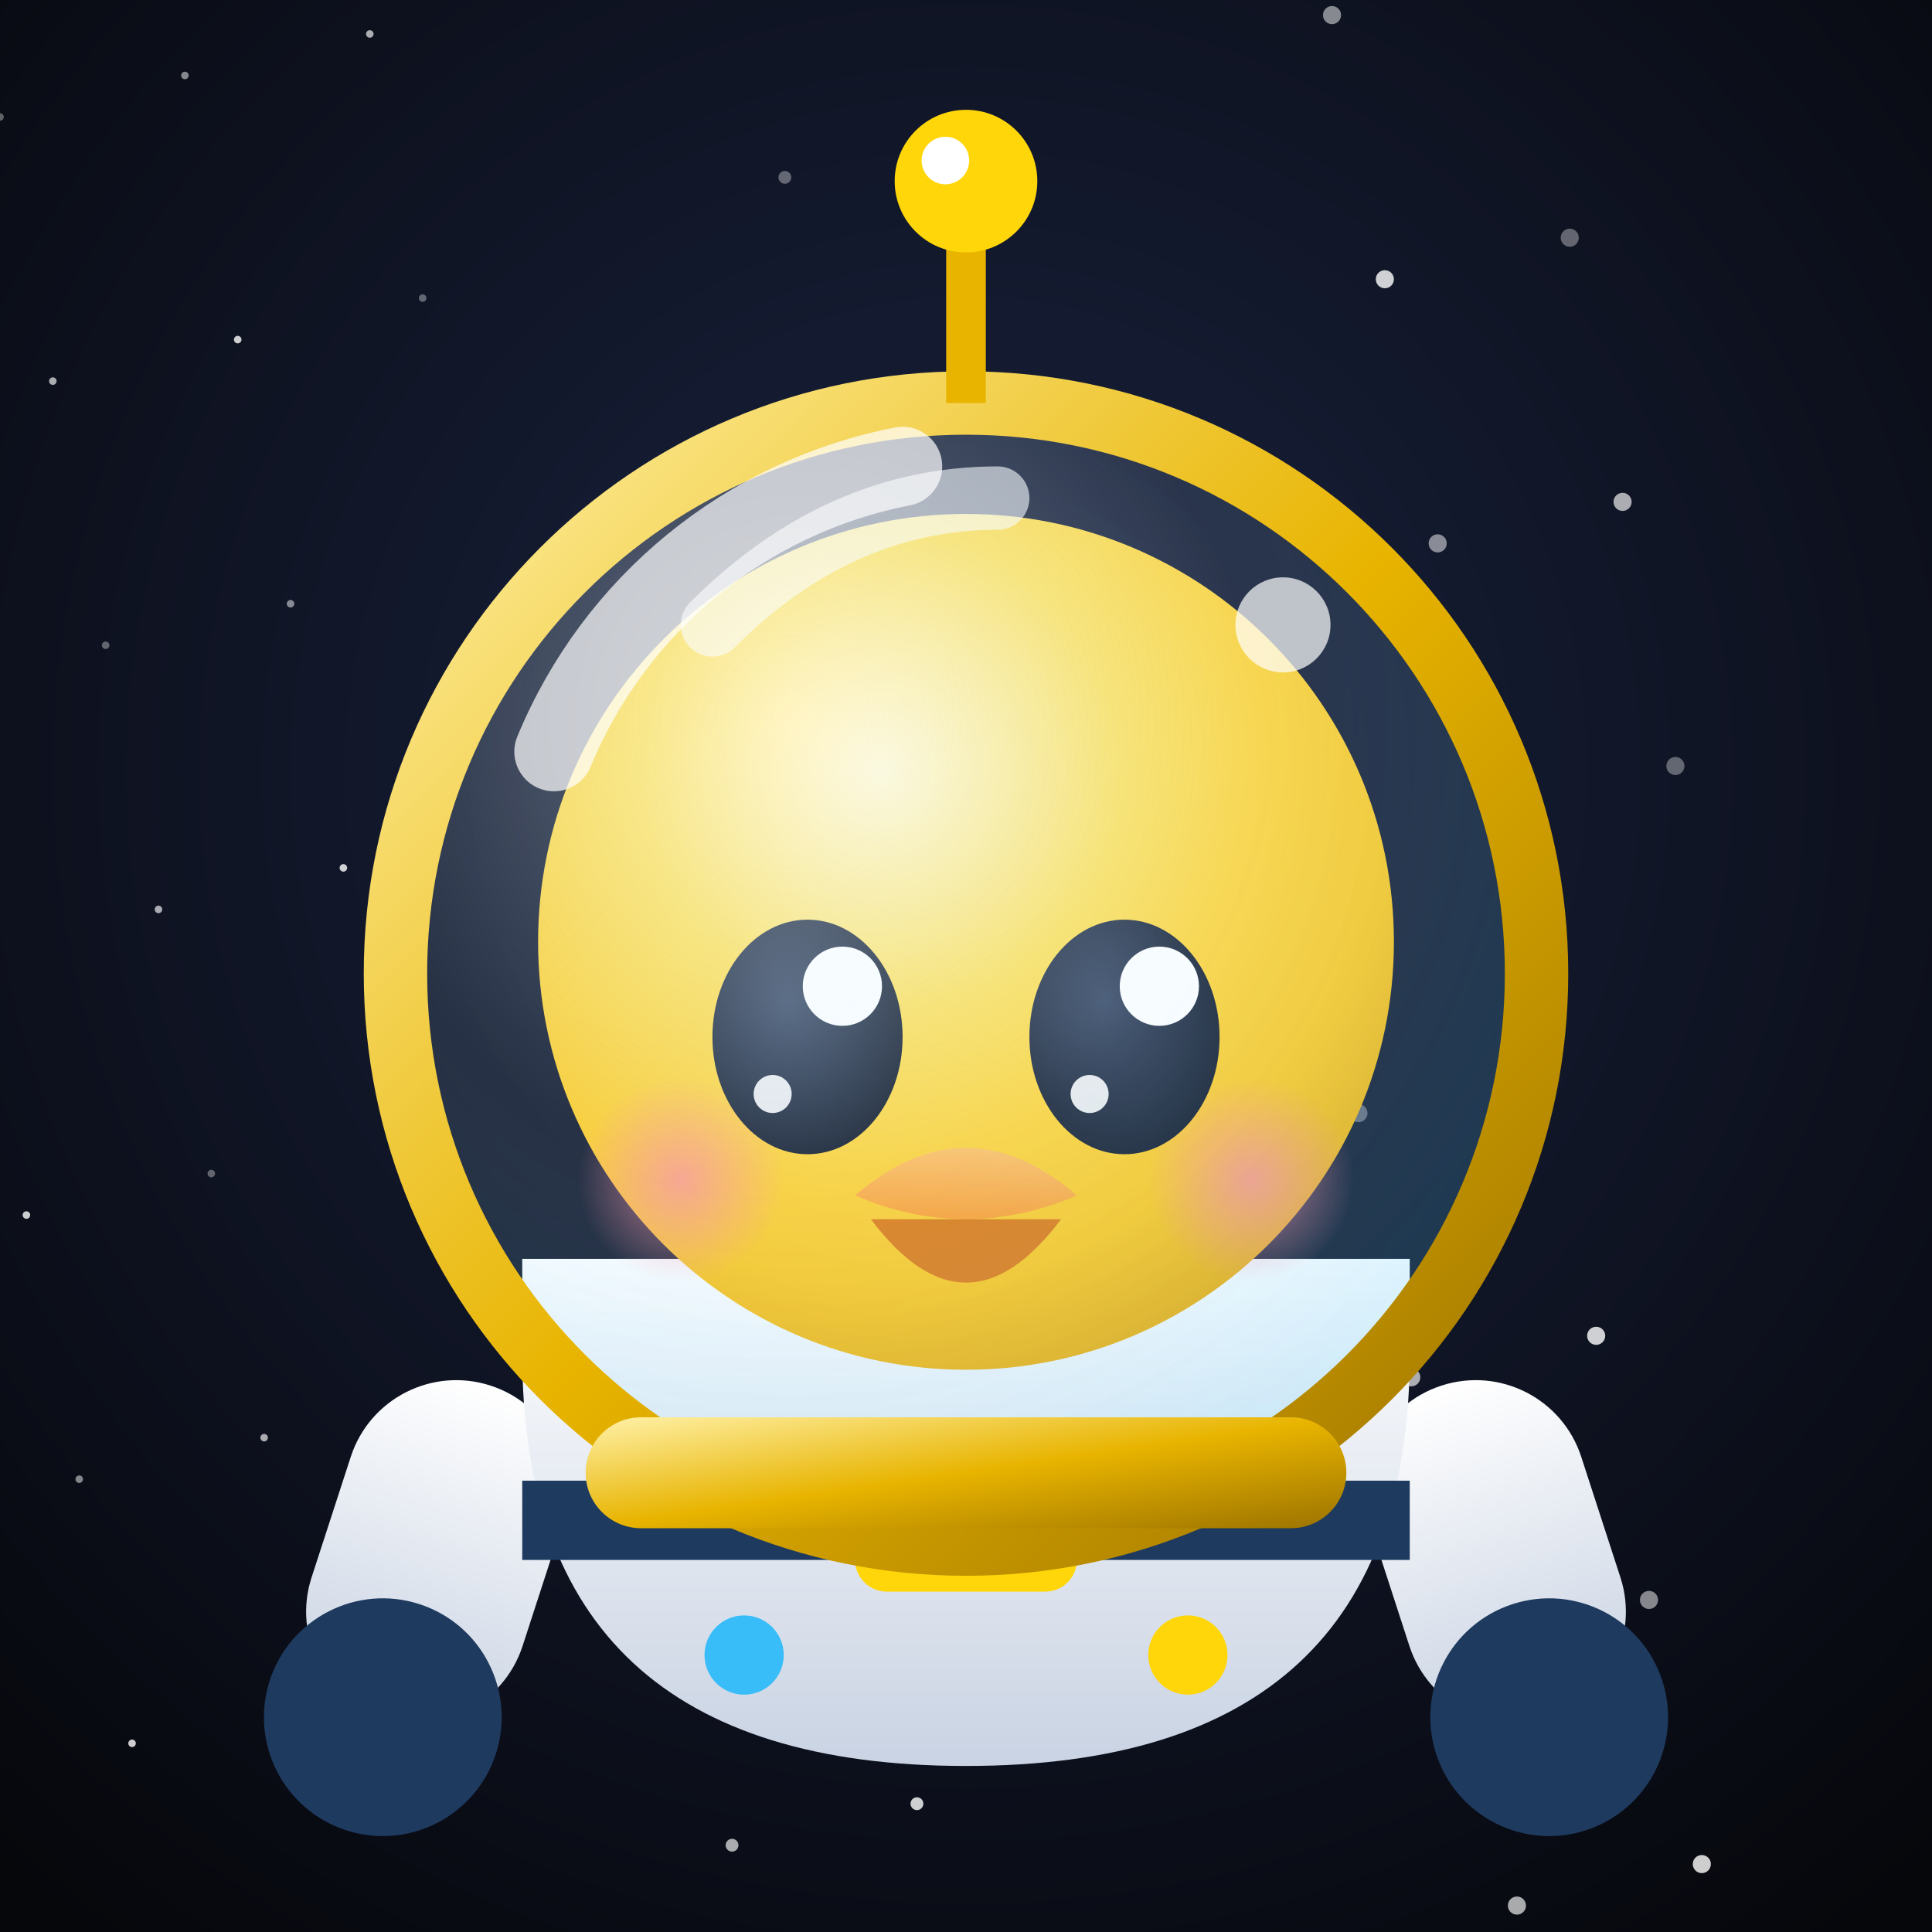
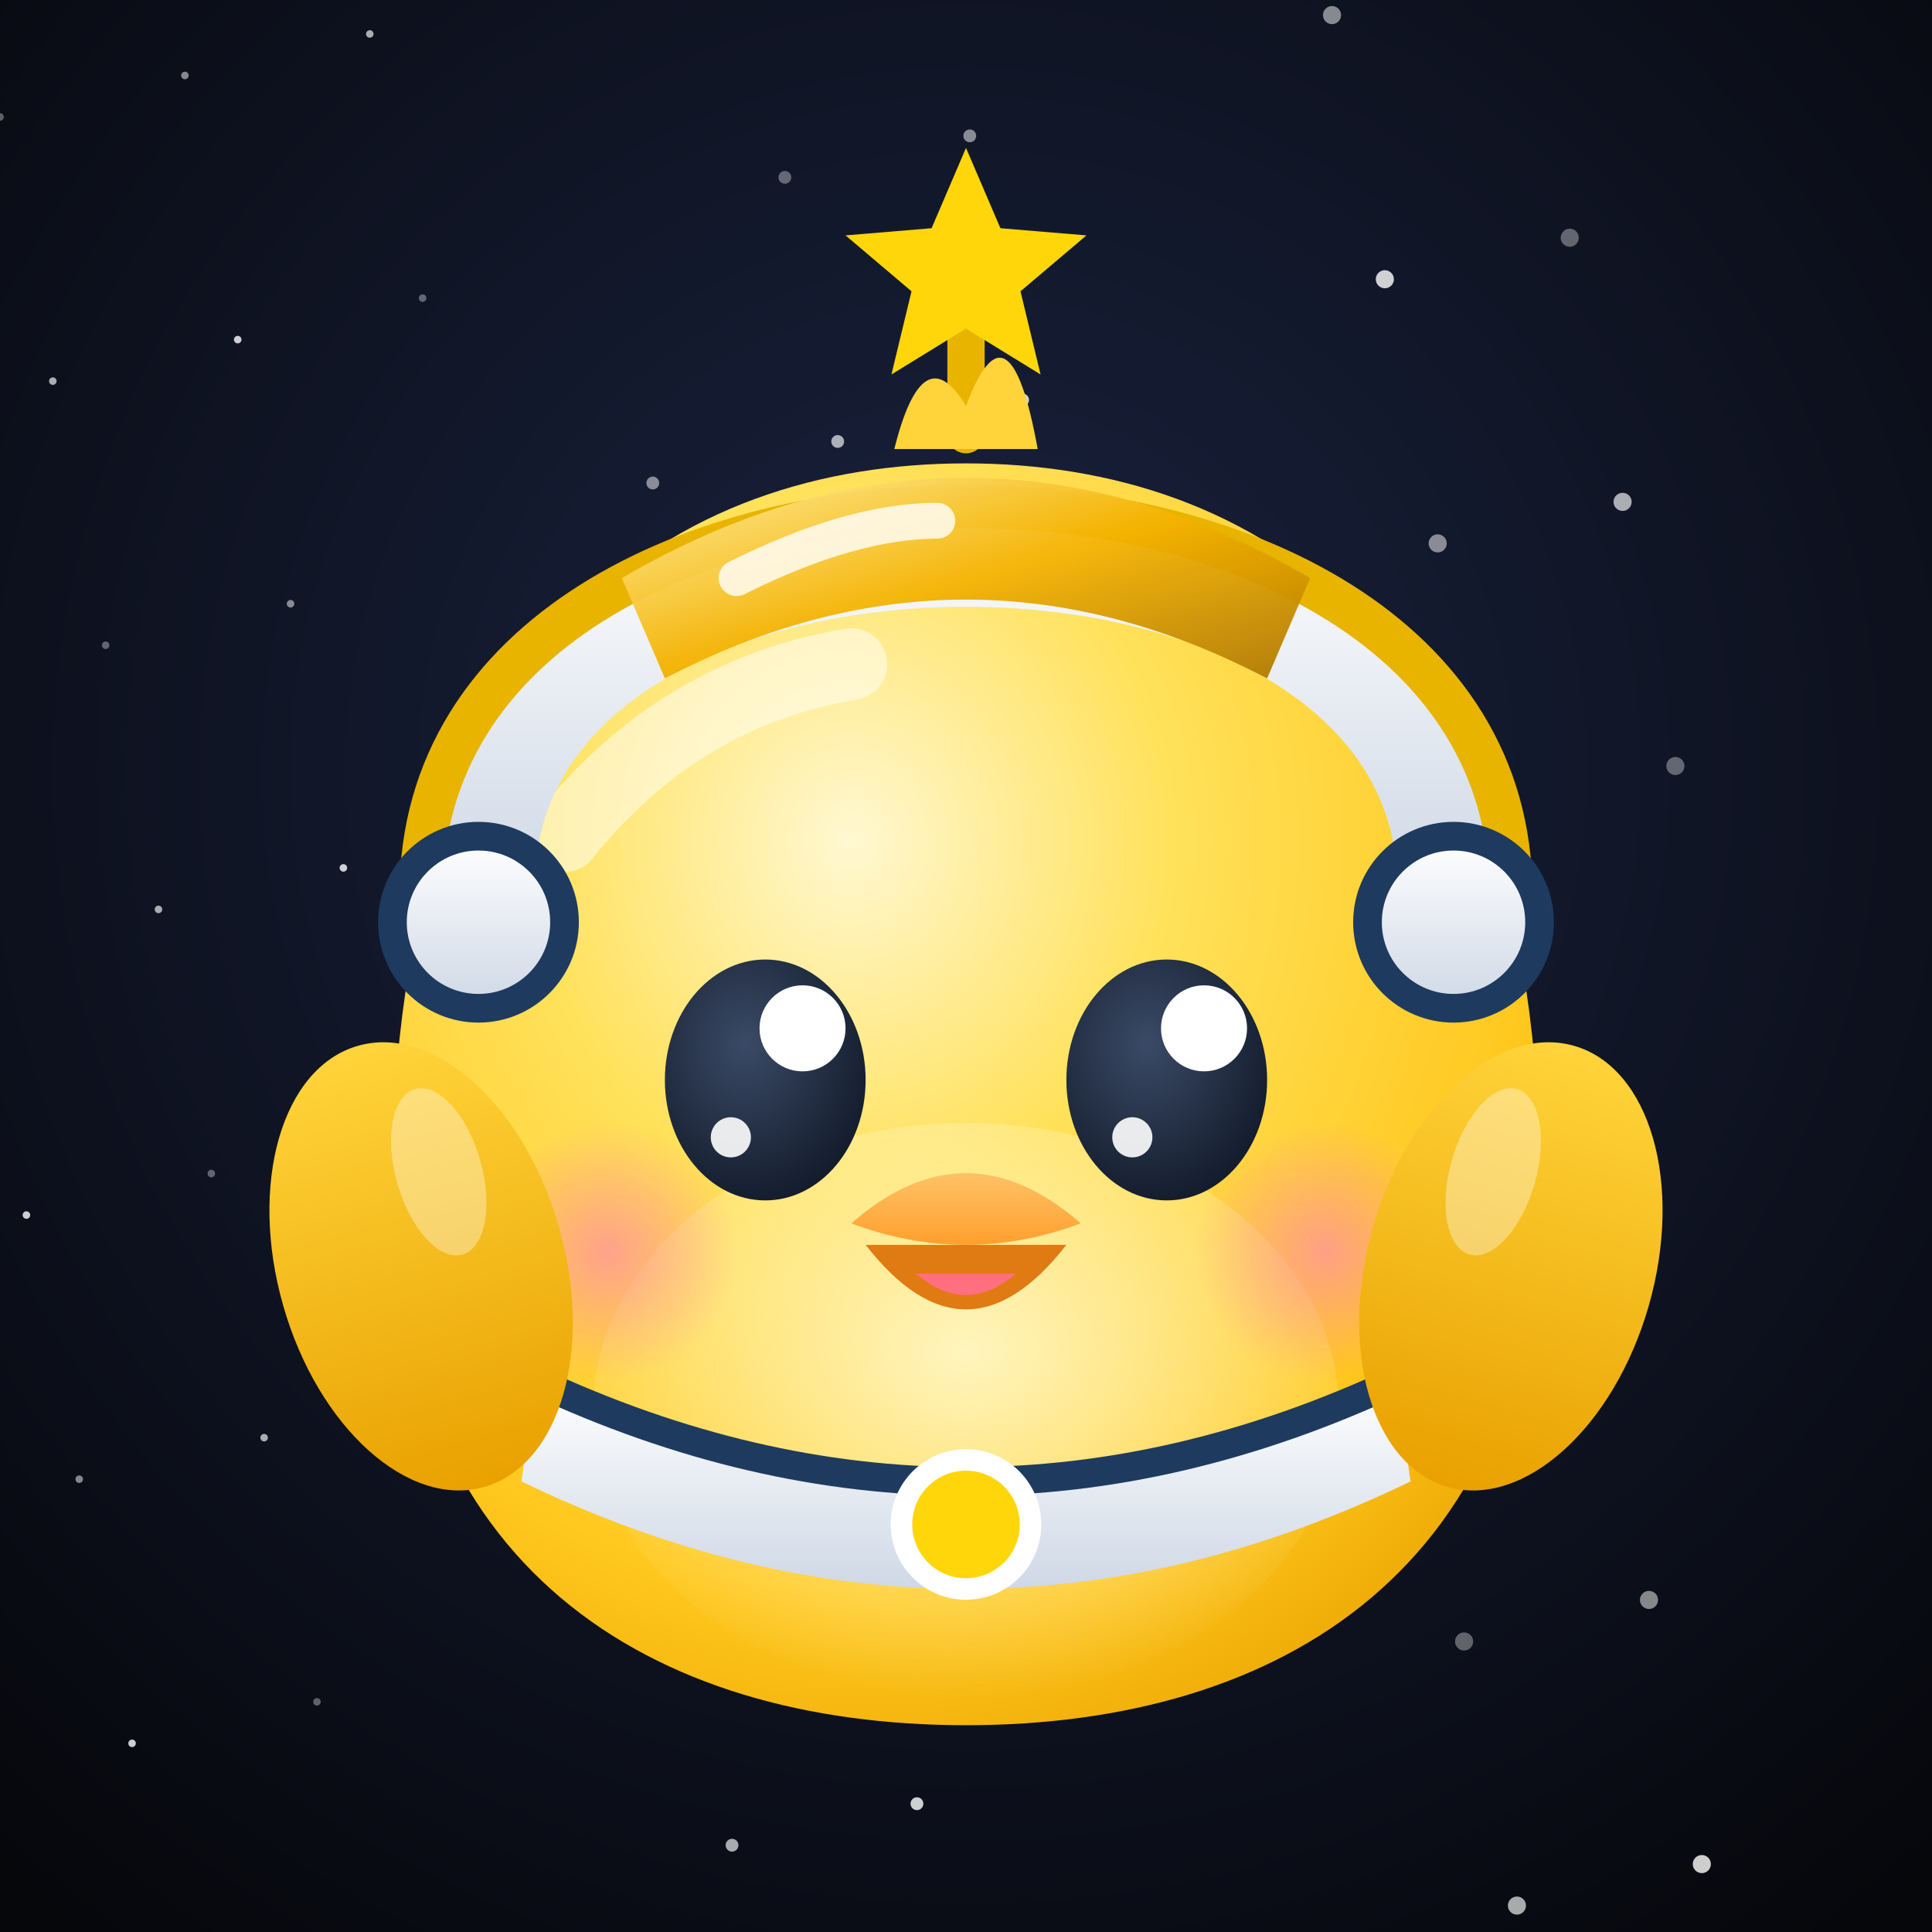
<svg xmlns="http://www.w3.org/2000/svg" viewBox="0 0 512 512" width="512" height="512">
  <defs>
-     <radialGradient id="bodyY" cx="40%" cy="30%" r="80%">
-       <stop offset="0" stop-color="#FFF8D2" />
-       <stop offset=".35" stop-color="#FFE15A" />
-       <stop offset=".75" stop-color="#FFC81E" />
-       <stop offset="1" stop-color="#E9A100" />
+     <radialGradient id="bodyP" cx="40%" cy="30%" r="80%">
+       <stop offset="0" stop-color="#FFF0F5" />
+       <stop offset=".4" stop-color="#FFC2D6" />
+       <stop offset=".8" stop-color="#FF9CBC" />
+       <stop offset="1" stop-color="#E9799D" />
    </radialGradient>
-     <radialGradient id="bodyP" cx="40%" cy="30%" r="80%">
-       <stop offset="0" stop-color="#FFE6F0" />
-       <stop offset=".4" stop-color="#FFA8C8" />
-       <stop offset=".8" stop-color="#FF7AA8" />
-       <stop offset="1" stop-color="#E0558A" />
-     </radialGradient>
-     <linearGradient id="suit" x1="0" y1="0" x2="0" y2="1">
+     <linearGradient id="wingP" x1="0" y1="0" x2="0" y2="1">
+       <stop offset="0" stop-color="#FFB3CC" />
+       <stop offset="1" stop-color="#E9799D" />
+     </linearGradient>
+     <linearGradient id="shell" x1="0" y1="0" x2="0" y2="1">
      <stop offset="0" stop-color="#FFFFFF" />
-       <stop offset="1" stop-color="#C9D3E3" />
+       <stop offset="1" stop-color="#CFD8E6" />
    </linearGradient>
-     <linearGradient id="jet" x1="0" y1="0" x2="1" y2="1">
-       <stop offset="0" stop-color="#FFE680" />
+     <linearGradient id="visor" x1="0" y1="0" x2="1" y2="1">
+       <stop offset="0" stop-color="#FFF1A8" />
      <stop offset=".5" stop-color="#F5B300" />
      <stop offset="1" stop-color="#B07800" />
    </linearGradient>
-     <linearGradient id="rose" x1="0" y1="0" x2="1" y2="1">
+     <linearGradient id="visorP" x1="0" y1="0" x2="1" y2="1">
      <stop offset="0" stop-color="#FFD1B8" />
      <stop offset=".5" stop-color="#E9A08A" />
      <stop offset="1" stop-color="#B7685A" />
    </linearGradient>
-     <linearGradient id="goldRim" x1="0" y1="0" x2="1" y2="1">
-       <stop offset="0" stop-color="#FFF1A8" />
-       <stop offset=".5" stop-color="#E8B400" />
-       <stop offset="1" stop-color="#9C7300" />
+     <radialGradient id="flame" cx="50%" cy="20%" r="80%">
+       <stop offset="0" stop-color="#FFFFFF" />
+       <stop offset=".4" stop-color="#FFD60A" />
+       <stop offset="1" stop-color="#FF7A1A" stop-opacity="0" />
+     </radialGradient>
+     <radialGradient id="body" cx="40%" cy="30%" r="80%">
+       <stop offset="0" stop-color="#FFF8D2" />
+       <stop offset=".35" stop-color="#FFE15A" />
+       <stop offset=".75" stop-color="#FFC81E" />
+       <stop offset="1" stop-color="#EBA400" />
+     </radialGradient>
+     <radialGradient id="belly" cx="50%" cy="40%" r="60%">
+       <stop offset="0" stop-color="#FFF6C4" stop-opacity=".95" />
+       <stop offset="1" stop-color="#FFF6C4" stop-opacity="0" />
+     </radialGradient>
+     <radialGradient id="rim" cx="50%" cy="50%" r="50%">
+       <stop offset=".78" stop-color="#C98A00" stop-opacity="0" />
+       <stop offset="1" stop-color="#C98A00" stop-opacity=".45" />
+     </radialGradient>
+     <linearGradient id="wing" x1="0" y1="0" x2="0" y2="1">
+       <stop offset="0" stop-color="#FFD43A" />
+       <stop offset="1" stop-color="#E9A100" />
    </linearGradient>
-     <radialGradient id="glass" cx="35%" cy="28%" r="80%">
-       <stop offset="0" stop-color="#FFFFFF" stop-opacity=".38" />
-       <stop offset=".5" stop-color="#BFE6FF" stop-opacity=".12" />
-       <stop offset="1" stop-color="#38BDF8" stop-opacity=".22" />
-     </radialGradient>
    <linearGradient id="beak" x1="0" y1="0" x2="0" y2="1">
      <stop offset="0" stop-color="#FFC266" />
      <stop offset="1" stop-color="#FF9F2E" />
    </linearGradient>
+     <linearGradient id="hat" x1="0" y1="0" x2="0" y2="1">
+       <stop offset="0" stop-color="#3D6A9C" />
+       <stop offset="1" stop-color="#1E3A5F" />
+     </linearGradient>
+     <radialGradient id="pom" cx="38%" cy="32%" r="70%">
+       <stop offset="0" stop-color="#FFFFFF" />
+       <stop offset="1" stop-color="#E6DCC4" />
+     </radialGradient>
    <radialGradient id="cheek">
      <stop offset="0" stop-color="#FF8FA3" stop-opacity=".75" />
      <stop offset="1" stop-color="#FF8FA3" stop-opacity="0" />
    </radialGradient>
    <radialGradient id="eye" cx="40%" cy="35%" r="70%">
      <stop offset="0" stop-color="#3A4A66" />
      <stop offset="1" stop-color="#121A2A" />
    </radialGradient>
-     <radialGradient id="flame" cx="50%" cy="20%" r="80%">
-       <stop offset="0" stop-color="#FFFFFF" />
-       <stop offset=".4" stop-color="#FFD60A" />
-       <stop offset="1" stop-color="#FF7A1A" stop-opacity="0" />
+     <radialGradient id="shadow">
+       <stop offset="0" stop-color="#5A3C00" stop-opacity=".28" />
+       <stop offset="1" stop-color="#5A3C00" stop-opacity="0" />
    </radialGradient>
-     <linearGradient id="beam" x1="0" y1="1" x2="0" y2="0">
-       <stop offset="0" stop-color="#FFF4C8" stop-opacity=".9" />
+     <linearGradient id="beam" x1="1" y1="1" x2="0" y2="0">
+       <stop offset="0" stop-color="#FFF4C8" stop-opacity=".95" />
+       <stop offset=".6" stop-color="#FFE38A" stop-opacity=".35" />
      <stop offset="1" stop-color="#FFE38A" stop-opacity="0" />
    </linearGradient>
-     <radialGradient id="star">
-       <stop offset="0" stop-color="#fff" />
-       <stop offset="1" stop-color="#fff" stop-opacity="0" />
-     </radialGradient>
+     <linearGradient id="basket" x1="0" y1="0" x2="0" y2="1">
+       <stop offset="0" stop-color="#D9A262" />
+       <stop offset="1" stop-color="#9A6430" />
+     </linearGradient>
+     <pattern id="rp" width="6" height="6" patternUnits="userSpaceOnUse" patternTransform="rotate(35)">
+       <rect width="6" height="6" fill="#8A5A2B" />
+       <rect width="3" height="6" fill="#B98549" />
+     </pattern>
+     <pattern id="knit" width="8" height="8" patternUnits="userSpaceOnUse">
+       <path d="M0 8 L4 1 L8 8" stroke="#fff" stroke-opacity=".22" stroke-width="1.6" fill="none" />
+     </pattern>
+     <pattern id="weave" width="10" height="8" patternUnits="userSpaceOnUse">
+       <path d="M0 4 q2.5 -4 5 0 t5 0" stroke="#7A4A1E" stroke-opacity=".5" stroke-width="1.4" fill="none" />
+     </pattern>
+     <clipPath id="bodyClip">
+       <path d="M-40 6 C-40 -32 -20 -44 0 -44 C20 -44 40 -32 40 6 C40 33 22 44 0 44 C-22 44 -40 33 -40 6z" />
+     </clipPath>
  </defs>
  <defs>
    <radialGradient id="abg" cx="50%" cy="40%" r="75%">
      <stop offset="0" stop-color="#1A2340" />
      <stop offset="1" stop-color="#06070B" />
    </radialGradient>
  </defs>
  <rect width="512" height="512" fill="url(#abg)" />
  <circle cx="0" cy="31" r="1" fill="#fff" opacity="0.35" />
  <circle cx="173" cy="128" r="1.7" fill="#fff" opacity="0.5" />
  <circle cx="346" cy="225" r="2.4" fill="#fff" opacity="0.65" />
  <circle cx="7" cy="322" r="1" fill="#fff" opacity="0.8" />
  <circle cx="180" cy="419" r="1.7" fill="#fff" opacity="0.35" />
  <circle cx="353" cy="4" r="2.4" fill="#fff" opacity="0.5" />
  <circle cx="14" cy="101" r="1" fill="#fff" opacity="0.65" />
  <circle cx="187" cy="198" r="1.7" fill="#fff" opacity="0.8" />
  <circle cx="360" cy="295" r="2.4" fill="#fff" opacity="0.35" />
  <circle cx="21" cy="392" r="1" fill="#fff" opacity="0.5" />
  <circle cx="194" cy="489" r="1.7" fill="#fff" opacity="0.65" />
  <circle cx="367" cy="74" r="2.4" fill="#fff" opacity="0.8" />
  <circle cx="28" cy="171" r="1" fill="#fff" opacity="0.35" />
  <circle cx="201" cy="268" r="1.7" fill="#fff" opacity="0.5" />
  <circle cx="374" cy="365" r="2.4" fill="#fff" opacity="0.65" />
  <circle cx="35" cy="462" r="1" fill="#fff" opacity="0.8" />
  <circle cx="208" cy="47" r="1.7" fill="#fff" opacity="0.35" />
  <circle cx="381" cy="144" r="2.4" fill="#fff" opacity="0.5" />
  <circle cx="42" cy="241" r="1" fill="#fff" opacity="0.65" />
  <circle cx="215" cy="338" r="1.7" fill="#fff" opacity="0.8" />
  <circle cx="388" cy="435" r="2.4" fill="#fff" opacity="0.35" />
  <circle cx="49" cy="20" r="1" fill="#fff" opacity="0.5" />
  <circle cx="222" cy="117" r="1.7" fill="#fff" opacity="0.65" />
  <circle cx="395" cy="214" r="2.4" fill="#fff" opacity="0.8" />
  <circle cx="56" cy="311" r="1" fill="#fff" opacity="0.35" />
  <circle cx="229" cy="408" r="1.7" fill="#fff" opacity="0.5" />
  <circle cx="402" cy="505" r="2.4" fill="#fff" opacity="0.65" />
  <circle cx="63" cy="90" r="1" fill="#fff" opacity="0.8" />
  <circle cx="236" cy="187" r="1.7" fill="#fff" opacity="0.35" />
  <circle cx="409" cy="284" r="2.4" fill="#fff" opacity="0.5" />
  <circle cx="70" cy="381" r="1" fill="#fff" opacity="0.65" />
  <circle cx="243" cy="478" r="1.7" fill="#fff" opacity="0.8" />
  <circle cx="416" cy="63" r="2.4" fill="#fff" opacity="0.35" />
  <circle cx="77" cy="160" r="1" fill="#fff" opacity="0.5" />
  <circle cx="250" cy="257" r="1.7" fill="#fff" opacity="0.65" />
  <circle cx="423" cy="354" r="2.4" fill="#fff" opacity="0.8" />
  <circle cx="84" cy="451" r="1" fill="#fff" opacity="0.35" />
  <circle cx="257" cy="36" r="1.7" fill="#fff" opacity="0.5" />
  <circle cx="430" cy="133" r="2.4" fill="#fff" opacity="0.65" />
  <circle cx="91" cy="230" r="1" fill="#fff" opacity="0.8" />
  <circle cx="264" cy="327" r="1.7" fill="#fff" opacity="0.35" />
  <circle cx="437" cy="424" r="2.4" fill="#fff" opacity="0.5" />
  <circle cx="98" cy="9" r="1" fill="#fff" opacity="0.65" />
  <circle cx="271" cy="106" r="1.7" fill="#fff" opacity="0.8" />
  <circle cx="444" cy="203" r="2.4" fill="#fff" opacity="0.35" />
  <circle cx="105" cy="300" r="1" fill="#fff" opacity="0.5" />
  <circle cx="278" cy="397" r="1.7" fill="#fff" opacity="0.65" />
  <circle cx="451" cy="494" r="2.4" fill="#fff" opacity="0.8" />
  <circle cx="112" cy="79" r="1" fill="#fff" opacity="0.35" />
  <circle cx="285" cy="176" r="1.7" fill="#fff" opacity="0.5" />
-   <g transform="translate(256 300) scale(4.2)">
-     <g transform="translate(-30 16) rotate(18)">
-       <rect x="-7" y="0" width="14" height="22" rx="7" fill="url(#suit)" />
-       <circle cx="0" cy="22" r="7.5" fill="#1E3A5F" />
+   <g transform="translate(256 290) scale(3.8)">
+     <path d="M-40 6 C-40 -32 -20 -44 0 -44 C20 -44 40 -32 40 6 C40 33 22 44 0 44 C-22 44 -40 33 -40 6z" fill="url(#body)" />
+     <g clip-path="url(#bodyClip)">
+       <ellipse cx="0" cy="22" rx="26" ry="20" fill="url(#belly)" />
    </g>
-     <g transform="translate(30 16) rotate(-18)">
-       <rect x="-7" y="0" width="14" height="22" rx="7" fill="url(#suit)" />
-       <circle cx="0" cy="22" r="7.5" fill="#1E3A5F" />
+     <path d="M-28 -18 q8 -10 20 -12" stroke="#fff" stroke-width="5" stroke-linecap="round" fill="none" opacity=".5" />
+     <circle cx="-25" cy="11" r="9" fill="url(#cheek)" />
+     <circle cx="25" cy="11" r="9" fill="url(#cheek)" />
+     <ellipse cx="-14" cy="-1" rx="7" ry="8.4" fill="url(#eye)" />
+     <circle cx="-11.4" cy="-4.6" r="3" fill="#fff" />
+     <circle cx="-16.4" cy="3" r="1.4" fill="#fff" opacity=".9" />
+     <ellipse cx="14" cy="-1" rx="7" ry="8.4" fill="url(#eye)" />
+     <circle cx="16.6" cy="-4.6" r="3" fill="#fff" />
+     <circle cx="11.6" cy="3" r="1.4" fill="#fff" opacity=".9" />
+     <path d="M-8 9 q8 -7 16 0 q-8 3 -16 0z" fill="url(#beak)" />
+     <path d="M-7 10.5 q7 9 14 0z" fill="#E07A12" />
+     <path d="M-3.5 12.5 q3.5 3 7 0" fill="#FF6F7D" />
+     <path d="M-30 20 q30 14 60 0 l1 7 q-31 15 -62 0z" fill="url(#shell)" />
+     <path d="M-30 20 q30 14 60 0" stroke="#1E3A5F" stroke-width="2" fill="none" />
+     <circle cx="0" cy="30" r="4.5" fill="#FFD60A" stroke="#fff" stroke-width="1.5" />
+     <g transform="translate(-38 12) rotate(-16)">
+       <ellipse cx="0" cy="0" rx="10" ry="16" fill="url(#wing)" />
+       <ellipse cx="3" cy="-6" rx="3" ry="6" fill="#fff" opacity=".35" />
    </g>
-     <path d="M-28 14 q0 26 28 26 q28 0 28 -26 l0 -6 h-56z" fill="url(#suit)" />
-     <rect x="-28" y="22" width="56" height="5" fill="#1E3A5F" />
-     <rect x="-7" y="20" width="14" height="9" rx="2" fill="#FFD60A" />
-     <circle cx="-14" cy="33" r="2.5" fill="#38BDF8" />
-     <circle cx="14" cy="33" r="2.5" fill="#FFD60A" />
-     <circle cx="0" cy="-12" r="27" fill="url(#bodyY)" />
-     <path d="M-16 -32 q8 -8 18 -8" stroke="#fff" stroke-width="4" stroke-linecap="round" fill="none" opacity=".6" />
-     <circle cx="-18" cy="3" r="6.5" fill="url(#cheek)" />
-     <circle cx="18" cy="3" r="6.5" fill="url(#cheek)" />
-     <ellipse cx="-10" cy="-6" rx="6" ry="7.4" fill="url(#eye)" />
-     <circle cx="-7.8" cy="-9.2" r="2.5" fill="#fff" />
-     <circle cx="-12.2" cy="-2.4" r="1.2" fill="#fff" opacity=".9" />
-     <ellipse cx="10" cy="-6" rx="6" ry="7.4" fill="url(#eye)" />
-     <circle cx="12.2" cy="-9.2" r="2.5" fill="#fff" />
-     <circle cx="7.8" cy="-2.4" r="1.2" fill="#fff" opacity=".9" />
-     <path d="M-7 4 q7 -6 14 0 q-7 3 -14 0z" fill="url(#beak)" />
-     <path d="M-6 5.5 q6 8 12 0z" fill="#E07A12" />
-     <circle cx="0" cy="-10" r="36" fill="url(#glass)" stroke="url(#goldRim)" stroke-width="4" />
-     <path d="M-26 -24 a30 30 0 0 1 22 -18" stroke="#fff" stroke-width="5" stroke-linecap="round" fill="none" opacity=".7" />
-     <circle cx="20" cy="-32" r="3" fill="#fff" opacity=".7" />
-     <rect x="-24" y="18" width="48" height="7" rx="3.5" fill="url(#goldRim)" />
-     <path d="M0 -46 v-10" stroke="#E8B400" stroke-width="2.5" />
-     <circle cx="0" cy="-60" r="4.5" fill="#FFD60A" />
-     <circle cx="-1.3" cy="-61.3" r="1.5" fill="#fff" />
+     <g transform="translate(38 12) rotate(16)">
+       <ellipse cx="0" cy="0" rx="10" ry="16" fill="url(#wing)" />
+       <ellipse cx="-3" cy="-6" rx="3" ry="6" fill="#fff" opacity=".35" />
+     </g>
+     <path d="M-38 -14 C-38 -50 38 -50 38 -14 L30 -16 C28 -40 -28 -40 -30 -16z" fill="url(#shell)" />
+     <path d="M-38 -14 C-38 -50 38 -50 38 -14" fill="none" stroke="#E8B400" stroke-width="3" />
+     <path d="M-24 -36 q24 -14 48 0 l-3 7 q-21 -11 -42 0z" fill="url(#visor)" opacity=".95" />
+     <path d="M-16 -36 q8 -4 14 -4" stroke="#fff" stroke-width="2.5" stroke-linecap="round" opacity=".8" />
+     <circle cx="-34" cy="-12" r="6" fill="url(#shell)" stroke="#1E3A5F" stroke-width="2" />
+     <circle cx="34" cy="-12" r="6" fill="url(#shell)" stroke="#1E3A5F" stroke-width="2" />
+     <path d="M0 -46 v-10" stroke="#E8B400" stroke-width="2.6" stroke-linecap="round" />
+     <path d="M0 -66 l2.4 5.6 6 .5 -4.6 3.9 1.4 5.8 -5.2 -3.2 -5.2 3.2 1.4 -5.8 -4.6 -3.9 6 -.5z" fill="#FFD60A" />
+     <path d="M-5 -45 q2 -8 5 -3 q3 -8 5 3" fill="#FFD43A" />
  </g>
</svg>
